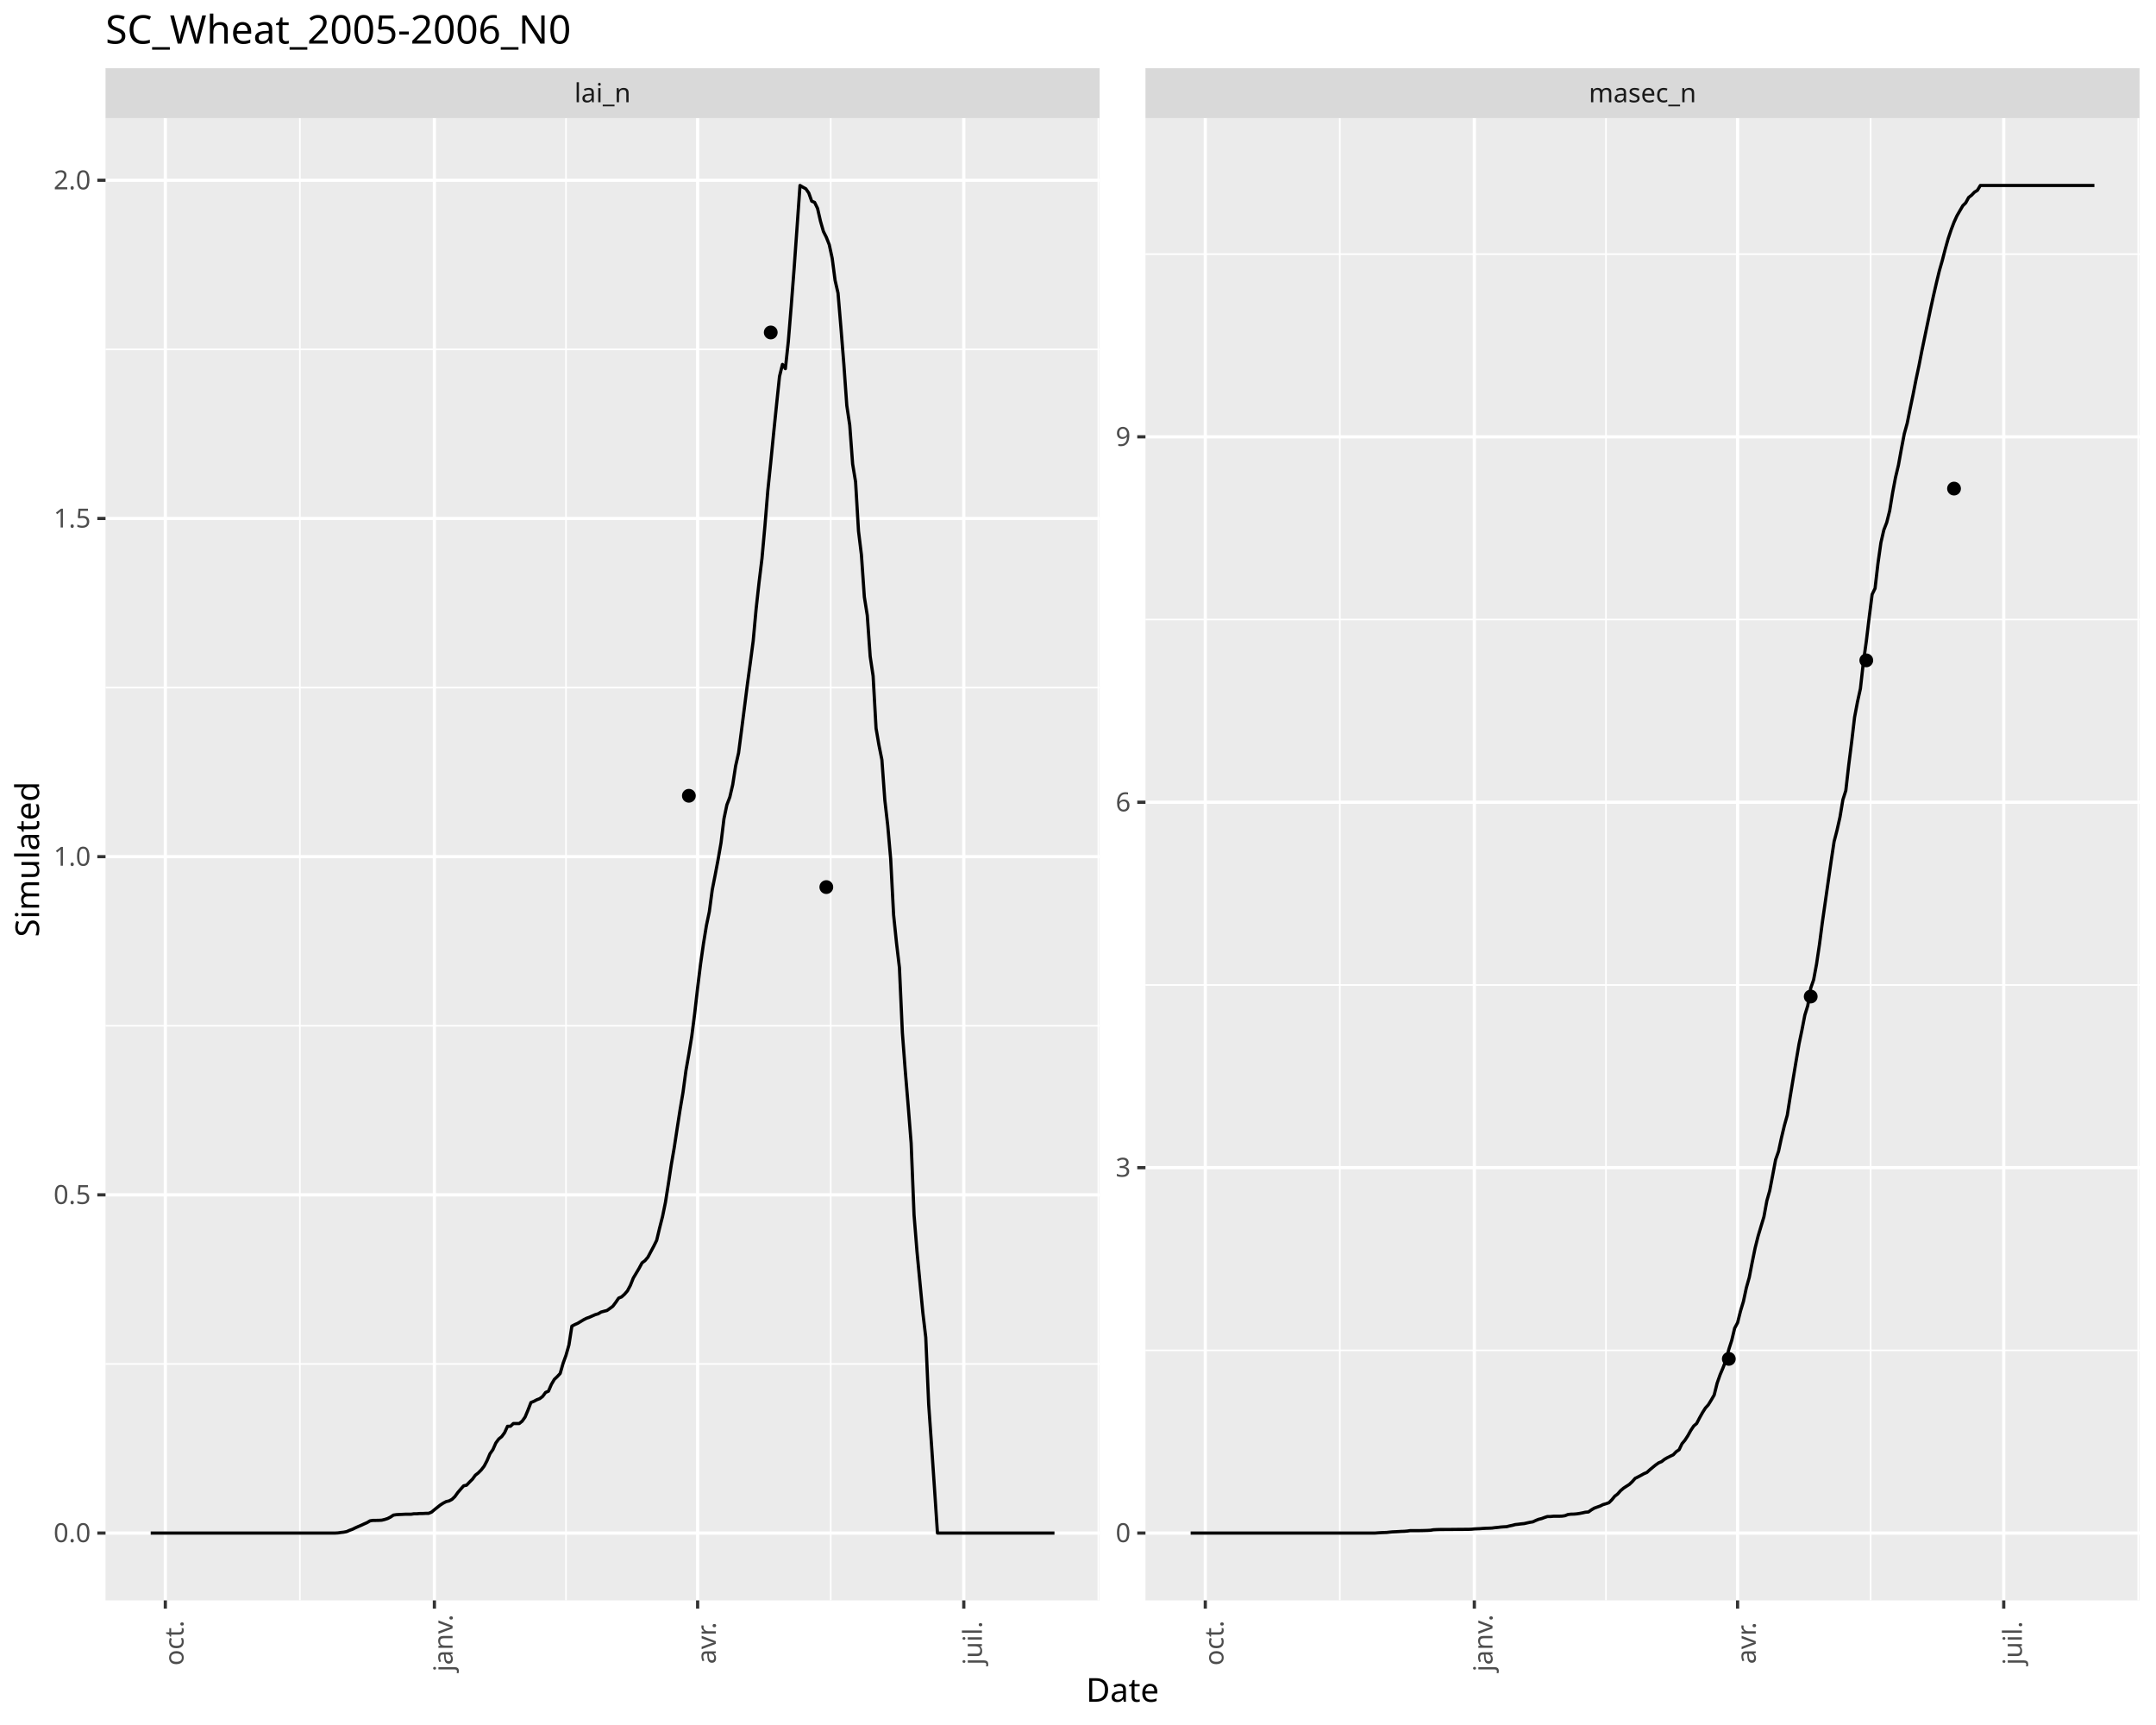
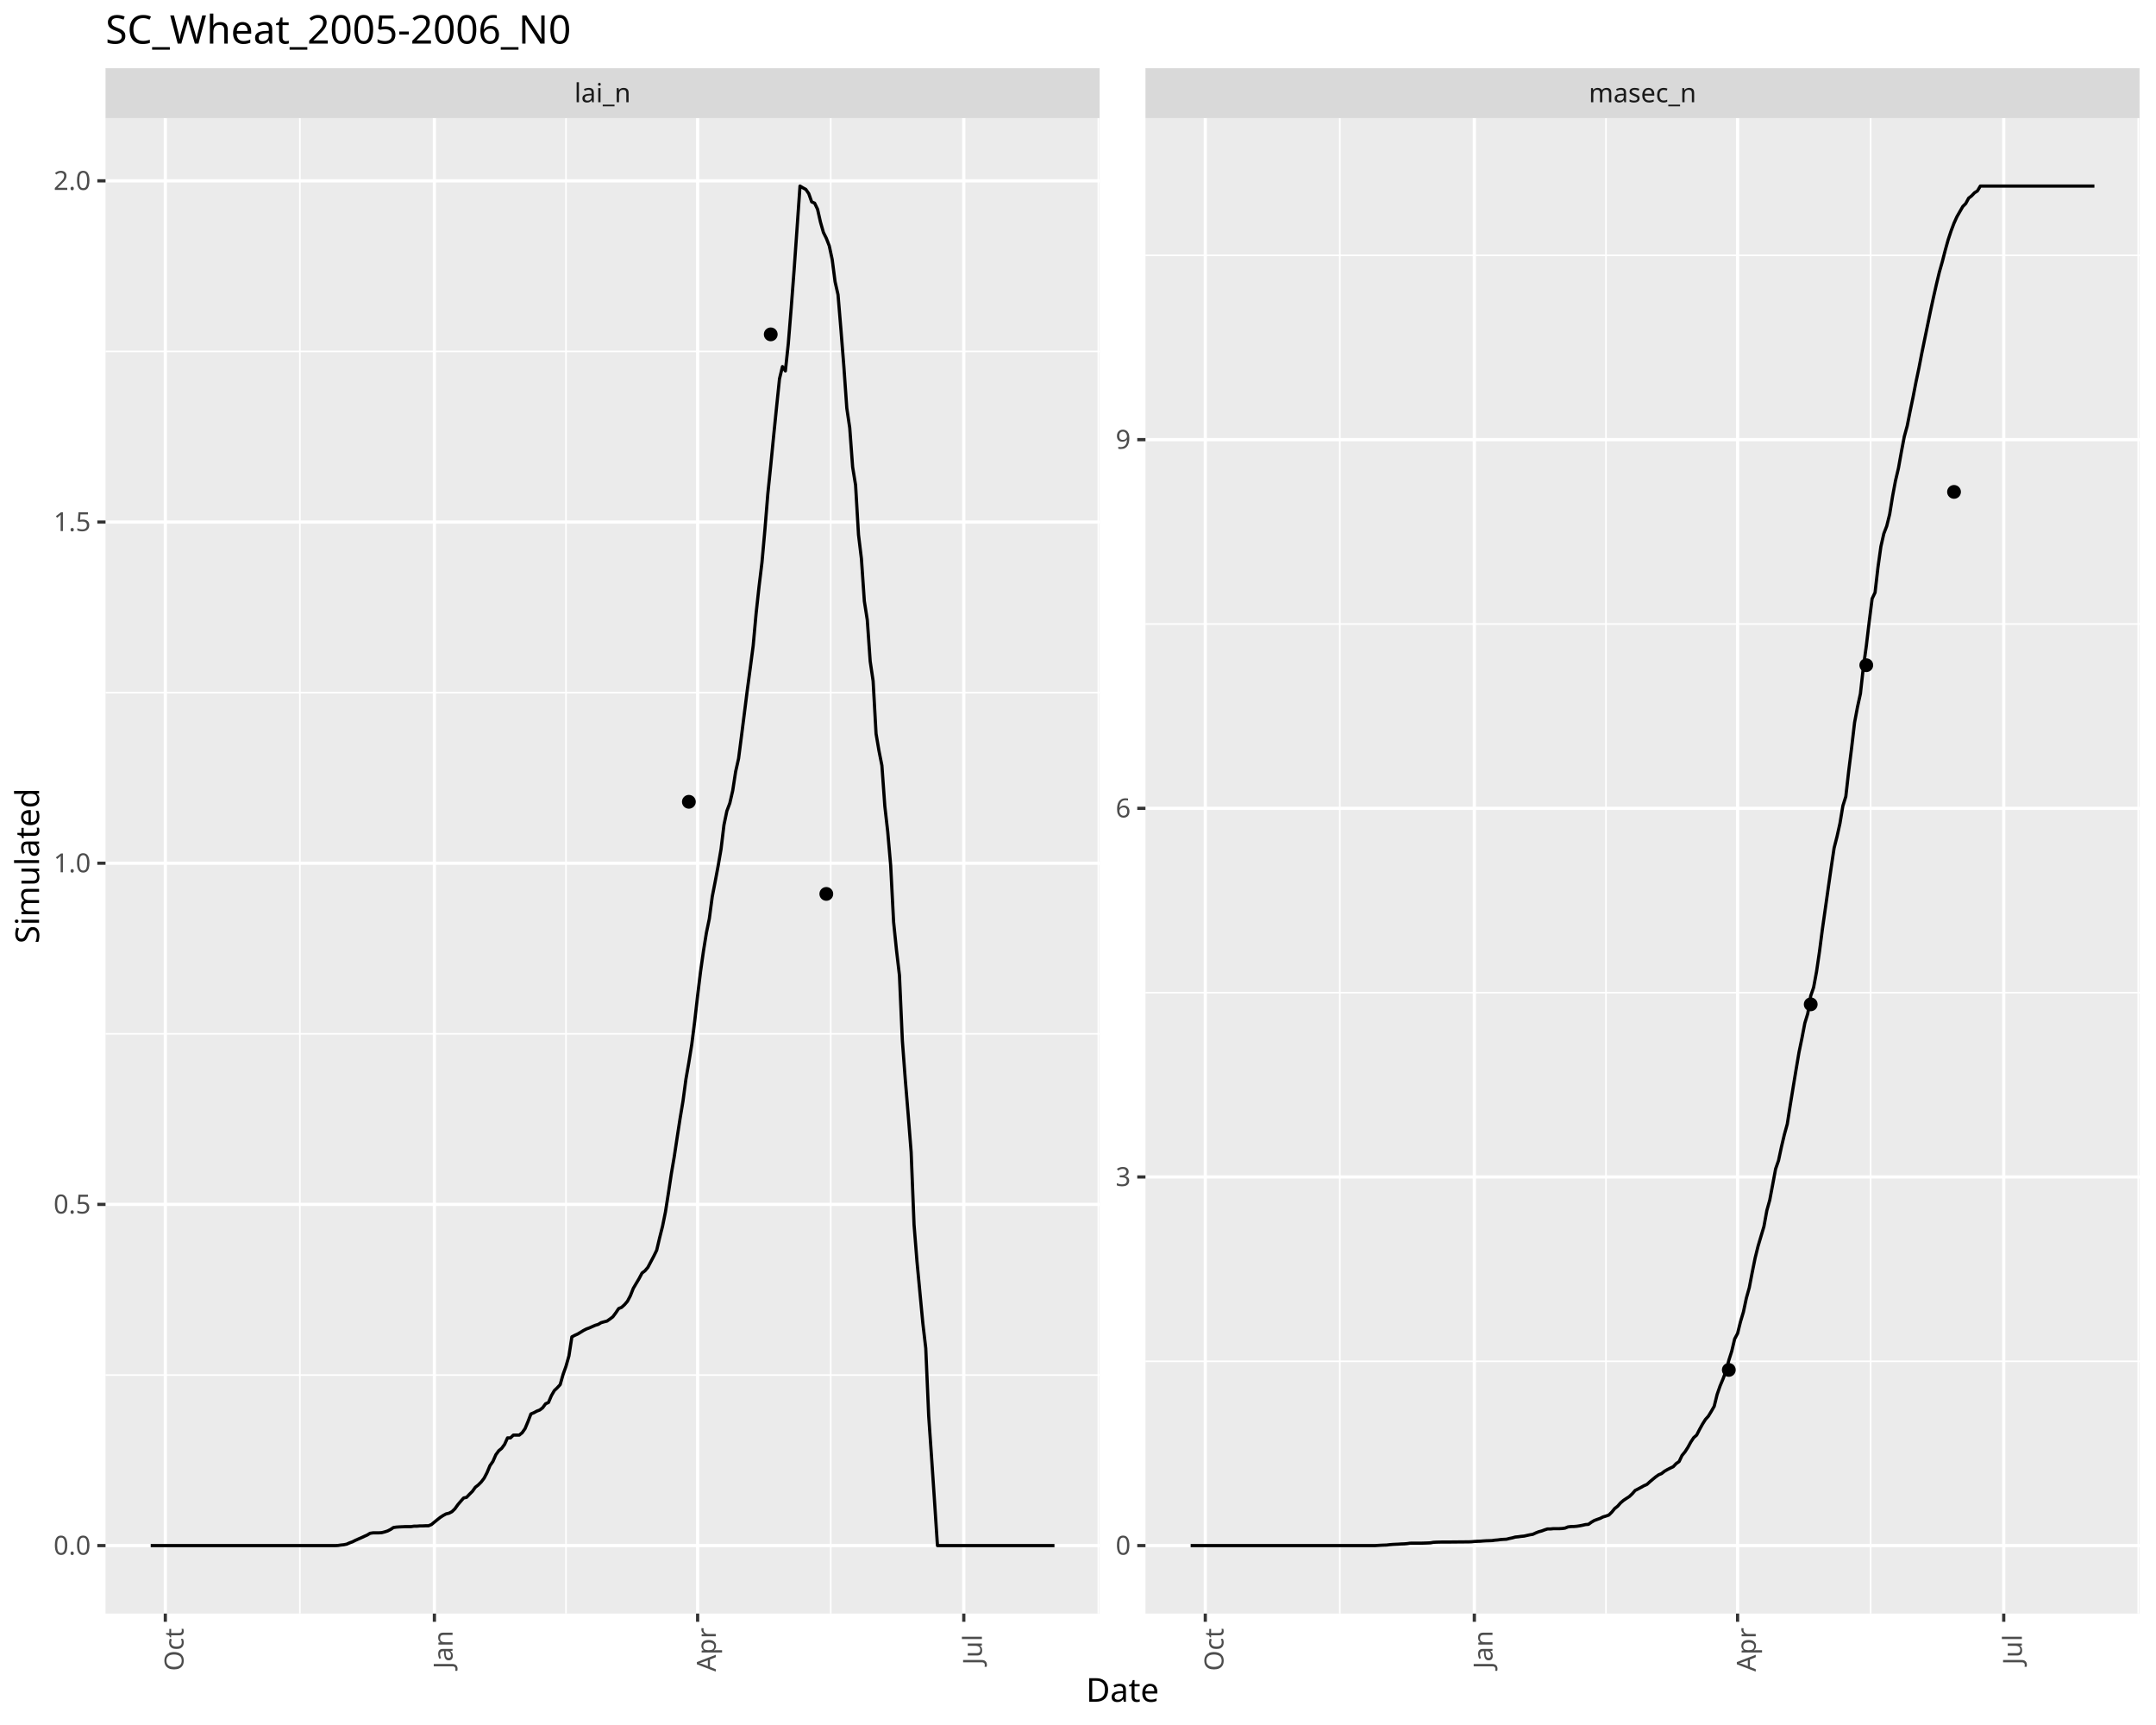
<svg xmlns="http://www.w3.org/2000/svg" class="svglite" data-engine-version="2.0" width="720.00pt" height="576.00pt" viewBox="0 0 720.00 576.00">
  <defs>
    <style type="text/css">
    .svglite line, .svglite polyline, .svglite polygon, .svglite path, .svglite rect, .svglite circle {
      fill: none;
      stroke: #000000;
      stroke-linecap: round;
      stroke-linejoin: round;
      stroke-miterlimit: 10.00;
    }
  </style>
  </defs>
  <rect width="100%" height="100%" style="stroke: none; fill: #FFFFFF;" />
  <defs>
    <clipPath id="cpMC4wMHw3MjAuMDB8MC4wMHw1NzYuMDA=">
      <rect x="0.00" y="0.00" width="720.00" height="576.00" />
    </clipPath>
  </defs>
  <g clip-path="url(#cpMC4wMHw3MjAuMDB8MC4wMHw1NzYuMDA=)">
    <rect x="0.00" y="0.00" width="720.00" height="576.00" style="stroke-width: 1.07; stroke: #FFFFFF; fill: #FFFFFF;" />
  </g>
  <defs>
-     <clipPath id="cpMzUuMjR8MzY3LjIzfDM5LjQzfDUzNC40MA==">
-       <rect x="35.24" y="39.43" width="331.99" height="494.97" />
+     <clipPath id="cpMzUuMjR8MzY3LjIzfDM5LjQzfDUzOC44MA==">
+       <rect x="35.24" y="39.43" width="331.99" height="499.37" />
    </clipPath>
  </defs>
-   <g clip-path="url(#cpMzUuMjR8MzY3LjIzfDM5LjQzfDUzNC40MA==)">
-     <rect x="35.24" y="39.43" width="331.99" height="494.97" style="stroke-width: 1.07; stroke: none; fill: #EBEBEB;" />
-     <polyline points="35.24,455.44 367.23,455.44 " style="stroke-width: 0.53; stroke: #FFFFFF; stroke-linecap: butt;" />
-     <polyline points="35.24,342.51 367.23,342.51 " style="stroke-width: 0.53; stroke: #FFFFFF; stroke-linecap: butt;" />
-     <polyline points="35.24,229.59 367.23,229.59 " style="stroke-width: 0.53; stroke: #FFFFFF; stroke-linecap: butt;" />
-     <polyline points="35.24,116.66 367.23,116.66 " style="stroke-width: 0.53; stroke: #FFFFFF; stroke-linecap: butt;" />
-     <polyline points="100.14,534.40 100.14,39.43 " style="stroke-width: 0.53; stroke: #FFFFFF; stroke-linecap: butt;" />
-     <polyline points="189.02,534.40 189.02,39.43 " style="stroke-width: 0.53; stroke: #FFFFFF; stroke-linecap: butt;" />
-     <polyline points="277.42,534.40 277.42,39.43 " style="stroke-width: 0.53; stroke: #FFFFFF; stroke-linecap: butt;" />
-     <polyline points="366.79,534.40 366.79,39.43 " style="stroke-width: 0.53; stroke: #FFFFFF; stroke-linecap: butt;" />
-     <polyline points="35.24,511.91 367.23,511.91 " style="stroke-width: 1.07; stroke: #FFFFFF; stroke-linecap: butt;" />
-     <polyline points="35.24,398.98 367.23,398.98 " style="stroke-width: 1.07; stroke: #FFFFFF; stroke-linecap: butt;" />
-     <polyline points="35.24,286.05 367.23,286.05 " style="stroke-width: 1.07; stroke: #FFFFFF; stroke-linecap: butt;" />
-     <polyline points="35.24,173.12 367.23,173.12 " style="stroke-width: 1.07; stroke: #FFFFFF; stroke-linecap: butt;" />
-     <polyline points="35.24,60.19 367.23,60.19 " style="stroke-width: 1.07; stroke: #FFFFFF; stroke-linecap: butt;" />
-     <polyline points="55.21,534.40 55.21,39.43 " style="stroke-width: 1.07; stroke: #FFFFFF; stroke-linecap: butt;" />
-     <polyline points="145.07,534.40 145.07,39.43 " style="stroke-width: 1.07; stroke: #FFFFFF; stroke-linecap: butt;" />
-     <polyline points="232.98,534.40 232.98,39.43 " style="stroke-width: 1.07; stroke: #FFFFFF; stroke-linecap: butt;" />
-     <polyline points="321.86,534.40 321.86,39.43 " style="stroke-width: 1.07; stroke: #FFFFFF; stroke-linecap: butt;" />
-     <polyline points="50.33,511.91 51.31,511.91 52.28,511.91 53.26,511.91 54.24,511.91 55.21,511.91 56.19,511.91 57.17,511.91 58.14,511.91 59.12,511.91 60.10,511.91 61.07,511.91 62.05,511.91 63.03,511.91 64.00,511.91 64.98,511.91 65.96,511.91 66.93,511.91 67.91,511.91 68.89,511.91 69.86,511.91 70.84,511.91 71.82,511.91 72.79,511.91 73.77,511.91 74.75,511.91 75.72,511.91 76.70,511.91 77.68,511.91 78.65,511.91 79.63,511.91 80.61,511.91 81.58,511.91 82.56,511.91 83.54,511.91 84.51,511.91 85.49,511.91 86.47,511.91 87.44,511.91 88.42,511.91 89.40,511.91 90.37,511.91 91.35,511.91 92.33,511.91 93.30,511.91 94.28,511.91 95.26,511.91 96.23,511.91 97.21,511.91 98.19,511.91 99.16,511.91 100.14,511.91 101.12,511.91 102.09,511.91 103.07,511.91 104.05,511.91 105.03,511.91 106.00,511.91 106.98,511.91 107.96,511.91 108.93,511.91 109.91,511.91 110.89,511.91 111.86,511.91 112.84,511.86 113.82,511.72 114.79,511.61 115.77,511.42 116.75,510.99 117.72,510.64 118.70,510.15 119.68,509.71 120.65,509.30 121.63,508.84 122.61,508.41 123.58,507.83 124.56,507.68 125.54,507.68 126.51,507.66 127.49,507.61 128.47,507.37 129.44,507.06 130.42,506.56 131.40,505.91 132.37,505.77 133.35,505.71 134.33,505.67 135.30,505.62 136.28,505.62 137.26,505.62 138.23,505.47 139.21,505.47 140.19,505.38 141.16,505.38 142.14,505.33 143.12,505.33 144.09,504.93 145.07,504.12 146.05,503.33 147.02,502.56 148.00,501.93 148.98,501.41 149.95,501.18 150.93,500.67 151.91,499.73 152.88,498.38 153.86,497.23 154.84,496.13 155.81,495.93 156.79,494.89 157.77,493.92 158.74,492.59 159.72,491.83 160.70,490.84 161.68,489.58 162.65,487.74 163.63,485.43 164.61,484.04 165.58,481.84 166.56,480.50 167.54,479.71 168.51,478.39 169.49,476.25 170.47,476.25 171.44,475.33 172.42,475.33 173.40,475.33 174.37,474.56 175.35,473.18 176.33,470.84 177.30,468.33 178.28,467.92 179.26,467.40 180.23,467.03 181.21,466.30 182.19,464.96 183.16,464.53 184.14,462.26 185.12,460.60 186.09,459.68 187.07,458.62 188.05,455.22 189.02,452.53 190.00,449.09 190.98,442.81 191.95,442.30 192.93,441.87 193.91,441.28 194.88,440.69 195.86,440.19 196.84,439.84 197.81,439.41 198.79,438.98 199.77,438.69 200.74,438.11 201.72,437.84 202.70,437.59 203.67,436.91 204.65,436.18 205.63,434.88 206.60,433.45 207.58,433.05 208.56,432.16 209.53,431.05 210.51,429.21 211.49,426.76 212.46,425.14 213.44,423.49 214.42,421.67 215.39,420.95 216.37,419.79 217.35,417.94 218.33,416.11 219.30,414.15 220.28,410.04 221.26,406.19 222.23,401.46 223.21,395.28 224.19,388.84 225.16,383.22 226.14,376.80 227.12,370.51 228.09,364.76 229.07,357.49 230.05,351.93 231.02,346.00 232.00,338.33 232.98,329.78 233.95,321.91 234.93,315.07 235.91,309.04 236.88,304.42 237.86,297.09 238.84,292.12 239.81,287.01 240.79,281.41 241.77,273.37 242.74,268.76 243.72,266.19 244.70,261.98 245.67,255.73 246.65,251.41 247.63,243.88 248.60,236.30 249.58,228.60 250.56,221.38 251.53,214.02 252.51,203.33 253.49,194.46 254.46,186.52 255.44,175.71 256.42,163.76 257.39,154.43 258.37,144.54 259.35,134.95 260.32,125.69 261.30,121.68 262.28,123.10 263.25,114.14 264.23,102.23 265.21,89.50 266.18,75.89 267.16,61.93 268.14,62.51 269.11,63.03 270.09,64.44 271.07,67.17 272.04,67.58 273.02,69.58 274.00,73.86 274.98,77.28 275.95,79.21 276.93,81.70 277.91,86.23 278.88,93.61 279.86,97.88 280.84,109.53 281.81,121.67 282.79,135.42 283.77,141.96 284.74,154.94 285.72,160.86 286.70,177.32 287.67,185.25 288.65,199.33 289.63,205.50 290.60,219.19 291.58,225.75 292.56,243.18 293.53,248.83 294.51,253.71 295.49,267.18 296.46,275.65 297.44,286.77 298.42,305.50 299.39,314.86 300.37,323.14 301.35,344.86 302.32,357.64 303.30,369.37 304.28,381.70 305.25,405.69 306.23,417.86 307.21,428.17 308.18,438.28 309.16,446.58 310.14,469.03 311.11,482.84 312.09,497.23 313.07,511.91 314.04,511.91 315.02,511.91 316.00,511.91 316.97,511.91 317.95,511.91 318.93,511.91 319.90,511.91 320.88,511.91 321.86,511.91 322.83,511.91 323.81,511.91 324.79,511.91 325.76,511.91 326.74,511.91 327.72,511.91 328.69,511.91 329.67,511.91 330.65,511.91 331.63,511.91 332.60,511.91 333.58,511.91 334.56,511.91 335.53,511.91 336.51,511.91 337.49,511.91 338.46,511.91 339.44,511.91 340.42,511.91 341.39,511.91 342.37,511.91 343.35,511.91 344.32,511.91 345.30,511.91 346.28,511.91 347.25,511.91 348.23,511.91 349.21,511.91 350.18,511.91 351.16,511.91 352.14,511.91 " style="stroke-width: 1.07; stroke-linecap: butt;" />
-     <circle cx="230.05" cy="265.72" r="1.95" style="stroke-width: 0.71; fill: #000000;" />
-     <circle cx="257.39" cy="111.01" r="1.95" style="stroke-width: 0.71; fill: #000000;" />
-     <circle cx="275.95" cy="296.21" r="1.95" style="stroke-width: 0.71; fill: #000000;" />
+   <g clip-path="url(#cpMzUuMjR8MzY3LjIzfDM5LjQzfDUzOC44MA==)">
+     <rect x="35.24" y="39.43" width="331.99" height="499.37" style="stroke-width: 1.07; stroke: none; fill: #EBEBEB;" />
+     <polyline points="35.24,459.14 367.23,459.14 " style="stroke-width: 0.53; stroke: #FFFFFF; stroke-linecap: butt;" />
+     <polyline points="35.24,345.21 367.23,345.21 " style="stroke-width: 0.53; stroke: #FFFFFF; stroke-linecap: butt;" />
+     <polyline points="35.24,231.28 367.23,231.28 " style="stroke-width: 0.53; stroke: #FFFFFF; stroke-linecap: butt;" />
+     <polyline points="35.24,117.34 367.23,117.34 " style="stroke-width: 0.53; stroke: #FFFFFF; stroke-linecap: butt;" />
+     <polyline points="100.14,538.80 100.14,39.43 " style="stroke-width: 0.53; stroke: #FFFFFF; stroke-linecap: butt;" />
+     <polyline points="189.02,538.80 189.02,39.43 " style="stroke-width: 0.53; stroke: #FFFFFF; stroke-linecap: butt;" />
+     <polyline points="277.42,538.80 277.42,39.43 " style="stroke-width: 0.53; stroke: #FFFFFF; stroke-linecap: butt;" />
+     <polyline points="366.79,538.80 366.79,39.43 " style="stroke-width: 0.53; stroke: #FFFFFF; stroke-linecap: butt;" />
+     <polyline points="35.24,516.10 367.23,516.10 " style="stroke-width: 1.07; stroke: #FFFFFF; stroke-linecap: butt;" />
+     <polyline points="35.24,402.17 367.23,402.17 " style="stroke-width: 1.07; stroke: #FFFFFF; stroke-linecap: butt;" />
+     <polyline points="35.24,288.24 367.23,288.24 " style="stroke-width: 1.07; stroke: #FFFFFF; stroke-linecap: butt;" />
+     <polyline points="35.24,174.31 367.23,174.31 " style="stroke-width: 1.07; stroke: #FFFFFF; stroke-linecap: butt;" />
+     <polyline points="35.24,60.38 367.23,60.38 " style="stroke-width: 1.07; stroke: #FFFFFF; stroke-linecap: butt;" />
+     <polyline points="55.21,538.80 55.21,39.43 " style="stroke-width: 1.07; stroke: #FFFFFF; stroke-linecap: butt;" />
+     <polyline points="145.07,538.80 145.07,39.43 " style="stroke-width: 1.07; stroke: #FFFFFF; stroke-linecap: butt;" />
+     <polyline points="232.98,538.80 232.98,39.43 " style="stroke-width: 1.07; stroke: #FFFFFF; stroke-linecap: butt;" />
+     <polyline points="321.86,538.80 321.86,39.43 " style="stroke-width: 1.07; stroke: #FFFFFF; stroke-linecap: butt;" />
+     <polyline points="50.33,516.10 51.31,516.10 52.28,516.10 53.26,516.10 54.24,516.10 55.21,516.10 56.19,516.10 57.17,516.10 58.14,516.10 59.12,516.10 60.10,516.10 61.07,516.10 62.05,516.10 63.03,516.10 64.00,516.10 64.98,516.10 65.96,516.10 66.93,516.10 67.91,516.10 68.89,516.10 69.86,516.10 70.84,516.10 71.82,516.10 72.79,516.10 73.77,516.10 74.75,516.10 75.72,516.10 76.70,516.10 77.68,516.10 78.65,516.10 79.63,516.10 80.61,516.10 81.58,516.10 82.56,516.10 83.54,516.10 84.51,516.10 85.49,516.10 86.47,516.10 87.44,516.10 88.42,516.10 89.40,516.10 90.37,516.10 91.35,516.10 92.33,516.10 93.30,516.10 94.28,516.10 95.26,516.10 96.23,516.10 97.21,516.10 98.19,516.10 99.16,516.10 100.14,516.10 101.12,516.10 102.09,516.10 103.07,516.10 104.05,516.10 105.03,516.10 106.00,516.10 106.98,516.10 107.96,516.10 108.93,516.10 109.91,516.10 110.89,516.10 111.86,516.10 112.84,516.06 113.82,515.91 114.79,515.81 115.77,515.62 116.75,515.18 117.72,514.83 118.70,514.33 119.68,513.89 120.65,513.47 121.63,513.01 122.61,512.58 123.58,511.99 124.56,511.84 125.54,511.84 126.51,511.83 127.49,511.77 128.47,511.52 129.44,511.21 130.42,510.71 131.40,510.06 132.37,509.92 133.35,509.85 134.33,509.81 135.30,509.76 136.28,509.76 137.26,509.76 138.23,509.61 139.21,509.61 140.19,509.52 141.16,509.52 142.14,509.47 143.12,509.47 144.09,509.06 145.07,508.25 146.05,507.45 147.02,506.68 148.00,506.04 148.98,505.51 149.95,505.28 150.93,504.77 151.91,503.82 152.88,502.46 153.86,501.30 154.84,500.19 155.81,499.99 156.79,498.94 157.77,497.96 158.74,496.61 159.72,495.85 160.70,494.86 161.68,493.58 162.65,491.73 163.63,489.39 164.61,487.99 165.58,485.77 166.56,484.42 167.54,483.62 168.51,482.29 169.49,480.13 170.47,480.13 171.44,479.20 172.42,479.20 173.40,479.20 174.37,478.42 175.35,477.03 176.33,474.67 177.30,472.14 178.28,471.73 179.26,471.20 180.23,470.83 181.21,470.09 182.19,468.75 183.16,468.31 184.14,466.02 185.12,464.34 186.09,463.41 187.07,462.35 188.05,458.92 189.02,456.20 190.00,452.73 190.98,446.39 191.95,445.88 192.93,445.44 193.91,444.85 194.88,444.25 195.86,443.75 196.84,443.40 197.81,442.96 198.79,442.53 199.77,442.24 200.74,441.66 201.72,441.38 202.70,441.13 203.67,440.45 204.65,439.71 205.63,438.40 206.60,436.95 207.58,436.54 208.56,435.65 209.53,434.53 210.51,432.67 211.49,430.20 212.46,428.56 213.44,426.91 214.42,425.07 215.39,424.34 216.37,423.17 217.35,421.30 218.33,419.46 219.30,417.48 220.28,413.33 221.26,409.45 222.23,404.67 223.21,398.44 224.19,391.95 225.16,386.27 226.14,379.79 227.12,373.45 228.09,367.65 229.07,360.32 230.05,354.71 231.02,348.73 232.00,340.98 232.98,332.36 233.95,324.42 234.93,317.52 235.91,311.44 236.88,306.77 237.86,299.38 238.84,294.37 239.81,289.21 240.79,283.56 241.77,275.45 242.74,270.80 243.72,268.21 244.70,263.96 245.67,257.65 246.65,253.29 247.63,245.70 248.60,238.05 249.58,230.28 250.56,223.00 251.53,215.58 252.51,204.79 253.49,195.83 254.46,187.82 255.44,176.93 256.42,164.87 257.39,155.45 258.37,145.47 259.35,135.80 260.32,126.46 261.30,122.41 262.28,123.85 263.25,114.81 264.23,102.78 265.21,89.94 266.18,76.21 267.16,62.13 268.14,62.72 269.11,63.24 270.09,64.66 271.07,67.42 272.04,67.83 273.02,69.85 274.00,74.17 274.98,77.61 275.95,79.56 276.93,82.08 277.91,86.64 278.88,94.09 279.86,98.40 280.84,110.15 281.81,122.40 282.79,136.28 283.77,142.87 284.74,155.96 285.72,161.94 286.70,178.55 287.67,186.54 288.65,200.75 289.63,206.98 290.60,220.79 291.58,227.40 292.56,244.99 293.53,250.69 294.51,255.61 295.49,269.21 296.46,277.75 297.44,288.96 298.42,307.86 299.39,317.31 300.37,325.66 301.35,347.57 302.32,360.47 303.30,372.30 304.28,384.74 305.25,408.95 306.23,421.23 307.21,431.63 308.18,441.82 309.16,450.20 310.14,472.84 311.11,486.78 312.09,501.30 313.07,516.10 314.04,516.10 315.02,516.10 316.00,516.10 316.97,516.10 317.95,516.10 318.93,516.10 319.90,516.10 320.88,516.10 321.86,516.10 322.83,516.10 323.81,516.10 324.79,516.10 325.76,516.10 326.74,516.10 327.72,516.10 328.69,516.10 329.67,516.10 330.65,516.10 331.63,516.10 332.60,516.10 333.58,516.10 334.56,516.10 335.53,516.10 336.51,516.10 337.49,516.10 338.46,516.10 339.44,516.10 340.42,516.10 341.39,516.10 342.37,516.10 343.35,516.10 344.32,516.10 345.30,516.10 346.28,516.10 347.25,516.10 348.23,516.10 349.21,516.10 350.18,516.10 351.16,516.10 352.14,516.10 " style="stroke-width: 1.07; stroke-linecap: butt;" />
+     <circle cx="230.05" cy="267.73" r="1.95" style="stroke-width: 0.71; fill: #000000;" />
+     <circle cx="257.39" cy="111.65" r="1.95" style="stroke-width: 0.71; fill: #000000;" />
+     <circle cx="275.95" cy="298.49" r="1.95" style="stroke-width: 0.71; fill: #000000;" />
  </g>
  <g clip-path="url(#cpMC4wMHw3MjAuMDB8MC4wMHw1NzYuMDA=)">
</g>
  <defs>
-     <clipPath id="cpMzgyLjUzfDcxNC41MnwzOS40M3w1MzQuNDA=">
-       <rect x="382.53" y="39.43" width="331.99" height="494.97" />
+     <clipPath id="cpMzgyLjUzfDcxNC41MnwzOS40M3w1MzguODA=">
+       <rect x="382.53" y="39.43" width="331.99" height="499.37" />
    </clipPath>
  </defs>
-   <g clip-path="url(#cpMzgyLjUzfDcxNC41MnwzOS40M3w1MzQuNDA=)">
-     <rect x="382.53" y="39.43" width="331.99" height="494.97" style="stroke-width: 1.07; stroke: none; fill: #EBEBEB;" />
-     <polyline points="382.53,450.90 714.52,450.90 " style="stroke-width: 0.53; stroke: #FFFFFF; stroke-linecap: butt;" />
-     <polyline points="382.53,328.89 714.52,328.89 " style="stroke-width: 0.53; stroke: #FFFFFF; stroke-linecap: butt;" />
-     <polyline points="382.53,206.87 714.52,206.87 " style="stroke-width: 0.53; stroke: #FFFFFF; stroke-linecap: butt;" />
-     <polyline points="382.53,84.86 714.52,84.86 " style="stroke-width: 0.53; stroke: #FFFFFF; stroke-linecap: butt;" />
-     <polyline points="447.44,534.40 447.44,39.43 " style="stroke-width: 0.53; stroke: #FFFFFF; stroke-linecap: butt;" />
-     <polyline points="536.32,534.40 536.32,39.43 " style="stroke-width: 0.53; stroke: #FFFFFF; stroke-linecap: butt;" />
-     <polyline points="624.71,534.40 624.71,39.43 " style="stroke-width: 0.53; stroke: #FFFFFF; stroke-linecap: butt;" />
-     <polyline points="714.08,534.40 714.08,39.43 " style="stroke-width: 0.53; stroke: #FFFFFF; stroke-linecap: butt;" />
-     <polyline points="382.53,511.91 714.52,511.91 " style="stroke-width: 1.07; stroke: #FFFFFF; stroke-linecap: butt;" />
-     <polyline points="382.53,389.89 714.52,389.89 " style="stroke-width: 1.07; stroke: #FFFFFF; stroke-linecap: butt;" />
-     <polyline points="382.53,267.88 714.52,267.88 " style="stroke-width: 1.07; stroke: #FFFFFF; stroke-linecap: butt;" />
-     <polyline points="382.53,145.87 714.52,145.87 " style="stroke-width: 1.07; stroke: #FFFFFF; stroke-linecap: butt;" />
-     <polyline points="402.51,534.40 402.51,39.43 " style="stroke-width: 1.07; stroke: #FFFFFF; stroke-linecap: butt;" />
-     <polyline points="492.36,534.40 492.36,39.43 " style="stroke-width: 1.07; stroke: #FFFFFF; stroke-linecap: butt;" />
-     <polyline points="580.27,534.40 580.27,39.43 " style="stroke-width: 1.07; stroke: #FFFFFF; stroke-linecap: butt;" />
-     <polyline points="669.15,534.40 669.15,39.43 " style="stroke-width: 1.07; stroke: #FFFFFF; stroke-linecap: butt;" />
-     <polyline points="397.62,511.91 398.60,511.91 399.58,511.91 400.55,511.91 401.53,511.91 402.51,511.91 403.48,511.91 404.46,511.91 405.44,511.91 406.41,511.91 407.39,511.91 408.37,511.91 409.34,511.91 410.32,511.91 411.30,511.91 412.27,511.91 413.25,511.91 414.23,511.91 415.20,511.91 416.18,511.91 417.16,511.91 418.13,511.91 419.11,511.91 420.09,511.91 421.06,511.91 422.04,511.91 423.02,511.91 423.99,511.91 424.97,511.91 425.95,511.91 426.92,511.91 427.90,511.91 428.88,511.91 429.85,511.91 430.83,511.91 431.81,511.91 432.78,511.91 433.76,511.91 434.74,511.91 435.71,511.91 436.69,511.91 437.67,511.91 438.64,511.91 439.62,511.91 440.60,511.91 441.58,511.91 442.55,511.91 443.53,511.91 444.51,511.91 445.48,511.91 446.46,511.91 447.44,511.91 448.41,511.91 449.39,511.91 450.37,511.91 451.34,511.91 452.32,511.91 453.30,511.91 454.27,511.91 455.25,511.91 456.23,511.91 457.20,511.91 458.18,511.91 459.16,511.91 460.13,511.84 461.11,511.78 462.09,511.74 463.06,511.71 464.04,511.60 465.02,511.51 465.99,511.47 466.97,511.42 467.95,511.36 468.92,511.33 469.90,511.25 470.88,511.11 471.85,511.10 472.83,511.10 473.81,511.10 474.78,511.09 475.76,511.06 476.74,511.03 477.71,510.98 478.69,510.81 479.67,510.76 480.64,510.73 481.62,510.72 482.60,510.71 483.57,510.71 484.55,510.71 485.53,510.69 486.50,510.69 487.48,510.68 488.46,510.68 489.43,510.66 490.41,510.66 491.39,510.63 492.36,510.53 493.34,510.48 494.32,510.44 495.29,510.36 496.27,510.31 497.25,510.28 498.23,510.24 499.20,510.11 500.18,510.02 501.16,509.90 502.13,509.83 503.11,509.78 504.09,509.53 505.06,509.33 506.04,509.07 507.02,508.97 507.99,508.84 508.97,508.75 509.95,508.53 510.92,508.32 511.90,508.16 512.88,507.70 513.85,507.31 514.83,507.07 515.81,506.70 516.78,506.39 517.76,506.39 518.74,506.29 519.71,506.29 520.69,506.29 521.67,506.25 522.64,506.11 523.62,505.72 524.60,505.60 525.57,505.58 526.55,505.50 527.53,505.35 528.50,505.16 529.48,504.94 530.46,504.87 531.43,504.17 532.41,503.59 533.39,503.23 534.36,502.89 535.34,502.40 536.32,502.12 537.29,501.78 538.27,500.81 539.25,499.61 540.22,498.86 541.20,497.75 542.18,496.92 543.15,496.28 544.13,495.66 545.11,494.72 546.08,493.63 547.06,493.14 548.04,492.62 549.01,492.08 549.99,491.66 550.97,490.77 551.94,489.96 552.92,489.17 553.90,488.47 554.88,488.06 555.85,487.30 556.83,486.73 557.81,486.24 558.78,485.78 559.76,484.75 560.74,484.08 561.71,482.07 562.69,480.90 563.67,479.39 564.64,477.64 565.62,476.17 566.60,475.32 567.57,473.45 568.55,471.70 569.53,470.15 570.50,469.08 571.48,467.48 572.46,465.80 573.43,461.89 574.41,459.09 575.39,456.78 576.36,454.25 577.34,450.59 578.32,447.56 579.29,443.50 580.27,441.67 581.25,437.77 582.22,434.57 583.20,429.99 584.18,426.51 585.15,421.51 586.13,416.71 587.11,412.80 588.08,409.55 589.06,406.32 590.04,400.98 591.01,397.54 591.99,392.42 592.97,387.22 593.94,384.47 594.92,379.92 595.90,375.82 596.87,372.35 597.85,366.14 598.83,360.20 599.80,354.37 600.78,348.63 601.76,343.96 602.73,338.96 603.71,335.80 604.69,329.96 605.66,327.18 606.64,321.90 607.62,315.31 608.59,307.88 609.57,301.08 610.55,294.22 611.53,287.45 612.50,281.01 613.48,277.21 614.46,272.86 615.43,267.07 616.41,263.99 617.39,255.44 618.36,247.78 619.34,239.49 620.32,234.32 621.29,229.94 622.27,221.20 623.25,214.19 624.22,206.17 625.20,198.48 626.18,196.47 627.15,188.11 628.13,181.22 629.11,176.96 630.08,174.45 631.06,170.54 632.04,164.55 633.01,159.42 633.99,155.31 634.97,149.91 635.94,144.84 636.92,141.30 637.90,136.41 638.87,131.78 639.85,126.76 640.83,122.16 641.80,117.19 642.78,112.47 643.76,107.76 644.73,103.12 645.71,98.65 646.69,94.36 647.66,90.37 648.64,86.95 649.62,83.16 650.59,79.72 651.57,76.78 652.55,74.20 653.52,72.07 654.50,70.38 655.48,68.69 656.45,67.74 657.43,65.94 658.41,65.18 659.38,64.17 660.36,63.55 661.34,61.93 662.31,61.93 663.29,61.93 664.27,61.93 665.24,61.93 666.22,61.93 667.20,61.93 668.18,61.93 669.15,61.93 670.13,61.93 671.11,61.93 672.08,61.93 673.06,61.93 674.04,61.93 675.01,61.93 675.99,61.93 676.97,61.93 677.94,61.93 678.92,61.93 679.90,61.93 680.87,61.93 681.85,61.93 682.83,61.93 683.80,61.93 684.78,61.93 685.76,61.93 686.73,61.93 687.71,61.93 688.69,61.93 689.66,61.93 690.64,61.93 691.62,61.93 692.59,61.93 693.57,61.93 694.55,61.93 695.52,61.93 696.50,61.93 697.48,61.93 698.45,61.93 699.43,61.93 " style="stroke-width: 1.07; stroke-linecap: butt;" />
-     <circle cx="577.34" cy="453.75" r="1.95" style="stroke-width: 0.71; fill: #000000;" />
-     <circle cx="604.69" cy="332.75" r="1.95" style="stroke-width: 0.71; fill: #000000;" />
-     <circle cx="623.25" cy="220.50" r="1.95" style="stroke-width: 0.71; fill: #000000;" />
-     <circle cx="652.55" cy="163.15" r="1.95" style="stroke-width: 0.71; fill: #000000;" />
+   <g clip-path="url(#cpMzgyLjUzfDcxNC41MnwzOS40M3w1MzguODA=)">
+     <rect x="382.53" y="39.43" width="331.99" height="499.37" style="stroke-width: 1.07; stroke: none; fill: #EBEBEB;" />
+     <polyline points="382.53,454.56 714.52,454.56 " style="stroke-width: 0.53; stroke: #FFFFFF; stroke-linecap: butt;" />
+     <polyline points="382.53,331.46 714.52,331.46 " style="stroke-width: 0.53; stroke: #FFFFFF; stroke-linecap: butt;" />
+     <polyline points="382.53,208.36 714.52,208.36 " style="stroke-width: 0.53; stroke: #FFFFFF; stroke-linecap: butt;" />
+     <polyline points="382.53,85.27 714.52,85.27 " style="stroke-width: 0.53; stroke: #FFFFFF; stroke-linecap: butt;" />
+     <polyline points="447.44,538.80 447.44,39.43 " style="stroke-width: 0.53; stroke: #FFFFFF; stroke-linecap: butt;" />
+     <polyline points="536.32,538.80 536.32,39.43 " style="stroke-width: 0.53; stroke: #FFFFFF; stroke-linecap: butt;" />
+     <polyline points="624.71,538.80 624.71,39.43 " style="stroke-width: 0.53; stroke: #FFFFFF; stroke-linecap: butt;" />
+     <polyline points="714.08,538.80 714.08,39.43 " style="stroke-width: 0.53; stroke: #FFFFFF; stroke-linecap: butt;" />
+     <polyline points="382.53,516.10 714.52,516.10 " style="stroke-width: 1.07; stroke: #FFFFFF; stroke-linecap: butt;" />
+     <polyline points="382.53,393.01 714.52,393.01 " style="stroke-width: 1.07; stroke: #FFFFFF; stroke-linecap: butt;" />
+     <polyline points="382.53,269.91 714.52,269.91 " style="stroke-width: 1.07; stroke: #FFFFFF; stroke-linecap: butt;" />
+     <polyline points="382.53,146.81 714.52,146.81 " style="stroke-width: 1.07; stroke: #FFFFFF; stroke-linecap: butt;" />
+     <polyline points="402.51,538.80 402.51,39.43 " style="stroke-width: 1.07; stroke: #FFFFFF; stroke-linecap: butt;" />
+     <polyline points="492.36,538.80 492.36,39.43 " style="stroke-width: 1.07; stroke: #FFFFFF; stroke-linecap: butt;" />
+     <polyline points="580.27,538.80 580.27,39.43 " style="stroke-width: 1.07; stroke: #FFFFFF; stroke-linecap: butt;" />
+     <polyline points="669.15,538.80 669.15,39.43 " style="stroke-width: 1.07; stroke: #FFFFFF; stroke-linecap: butt;" />
+     <polyline points="397.62,516.10 398.60,516.10 399.58,516.10 400.55,516.10 401.53,516.10 402.51,516.10 403.48,516.10 404.46,516.10 405.44,516.10 406.41,516.10 407.39,516.10 408.37,516.10 409.34,516.10 410.32,516.10 411.30,516.10 412.27,516.10 413.25,516.10 414.23,516.10 415.20,516.10 416.18,516.10 417.16,516.10 418.13,516.10 419.11,516.10 420.09,516.10 421.06,516.10 422.04,516.10 423.02,516.10 423.99,516.10 424.97,516.10 425.95,516.10 426.92,516.10 427.90,516.10 428.88,516.10 429.85,516.10 430.83,516.10 431.81,516.10 432.78,516.10 433.76,516.10 434.74,516.10 435.71,516.10 436.69,516.10 437.67,516.10 438.64,516.10 439.62,516.10 440.60,516.10 441.58,516.10 442.55,516.10 443.53,516.10 444.51,516.10 445.48,516.10 446.46,516.10 447.44,516.10 448.41,516.10 449.39,516.10 450.37,516.10 451.34,516.10 452.32,516.10 453.30,516.10 454.27,516.10 455.25,516.10 456.23,516.10 457.20,516.10 458.18,516.10 459.16,516.10 460.13,516.04 461.11,515.98 462.09,515.94 463.06,515.91 464.04,515.79 465.02,515.71 465.99,515.66 466.97,515.62 467.95,515.55 468.92,515.52 469.90,515.44 470.88,515.30 471.85,515.29 472.83,515.29 473.81,515.29 474.78,515.28 475.76,515.25 476.74,515.22 477.71,515.17 478.69,515.00 479.67,514.95 480.64,514.92 481.62,514.91 482.60,514.90 483.57,514.90 484.55,514.90 485.53,514.88 486.50,514.88 487.48,514.87 488.46,514.87 489.43,514.85 490.41,514.85 491.39,514.81 492.36,514.72 493.34,514.66 494.32,514.63 495.29,514.55 496.27,514.49 497.25,514.46 498.23,514.43 499.20,514.29 500.18,514.21 501.16,514.08 502.13,514.01 503.11,513.96 504.09,513.71 505.06,513.51 506.04,513.24 507.02,513.15 507.99,513.01 508.97,512.92 509.95,512.70 510.92,512.49 511.90,512.32 512.88,511.86 513.85,511.47 514.83,511.22 515.81,510.85 516.78,510.54 517.76,510.54 518.74,510.44 519.71,510.44 520.69,510.44 521.67,510.39 522.64,510.26 523.62,509.86 524.60,509.74 525.57,509.72 526.55,509.64 527.53,509.49 528.50,509.30 529.48,509.07 530.46,509.00 531.43,508.30 532.41,507.72 533.39,507.35 534.36,507.01 535.34,506.52 536.32,506.23 537.29,505.89 538.27,504.91 539.25,503.70 540.22,502.94 541.20,501.82 542.18,500.99 543.15,500.34 544.13,499.71 545.11,498.77 546.08,497.67 547.06,497.17 548.04,496.64 549.01,496.10 549.99,495.67 550.97,494.78 551.94,493.96 552.92,493.16 553.90,492.46 554.88,492.05 555.85,491.28 556.83,490.71 557.81,490.21 558.78,489.75 559.76,488.71 560.74,488.03 561.71,486.00 562.69,484.82 563.67,483.30 564.64,481.53 565.62,480.05 566.60,479.20 567.57,477.31 568.55,475.54 569.53,473.98 570.50,472.90 571.48,471.29 572.46,469.59 573.43,465.65 574.41,462.82 575.39,460.49 576.36,457.93 577.34,454.25 578.32,451.18 579.29,447.09 580.27,445.25 581.25,441.31 582.22,438.08 583.20,433.46 584.18,429.95 585.15,424.91 586.13,420.06 587.11,416.11 588.08,412.84 589.06,409.58 590.04,404.20 591.01,400.73 591.99,395.55 592.97,390.31 593.94,387.53 594.92,382.95 595.90,378.81 596.87,375.31 597.85,369.05 598.83,363.05 599.80,357.17 600.78,351.38 601.76,346.67 602.73,341.62 603.71,338.43 604.69,332.54 605.66,329.73 606.64,324.41 607.62,317.76 608.59,310.27 609.57,303.41 610.55,296.48 611.53,289.66 612.50,283.16 613.48,279.32 614.46,274.93 615.43,269.10 616.41,265.98 617.39,257.36 618.36,249.64 619.34,241.27 620.32,236.05 621.29,231.63 622.27,222.82 623.25,215.74 624.22,207.65 625.20,199.90 626.18,197.86 627.15,189.44 628.13,182.48 629.11,178.18 630.08,175.65 631.06,171.71 632.04,165.66 633.01,160.48 633.99,156.34 634.97,150.89 635.94,145.78 636.92,142.20 637.90,137.27 638.87,132.60 639.85,127.53 640.83,122.89 641.80,117.88 642.78,113.12 643.76,108.37 644.73,103.69 645.71,99.18 646.69,94.84 647.66,90.82 648.64,87.37 649.62,83.55 650.59,80.08 651.57,77.11 652.55,74.51 653.52,72.36 654.50,70.66 655.48,68.95 656.45,67.99 657.43,66.17 658.41,65.41 659.38,64.39 660.36,63.76 661.34,62.13 662.31,62.13 663.29,62.13 664.27,62.13 665.24,62.13 666.22,62.13 667.20,62.13 668.18,62.13 669.15,62.13 670.13,62.13 671.11,62.13 672.08,62.13 673.06,62.13 674.04,62.13 675.01,62.13 675.99,62.13 676.97,62.13 677.94,62.13 678.92,62.13 679.90,62.13 680.87,62.13 681.85,62.13 682.83,62.13 683.80,62.13 684.78,62.13 685.76,62.13 686.73,62.13 687.71,62.13 688.69,62.13 689.66,62.13 690.64,62.13 691.62,62.13 692.59,62.13 693.57,62.13 694.55,62.13 695.52,62.13 696.50,62.13 697.48,62.13 698.45,62.13 699.43,62.13 " style="stroke-width: 1.07; stroke-linecap: butt;" />
+     <circle cx="577.34" cy="457.43" r="1.95" style="stroke-width: 0.71; fill: #000000;" />
+     <circle cx="604.69" cy="335.36" r="1.95" style="stroke-width: 0.71; fill: #000000;" />
+     <circle cx="623.25" cy="222.11" r="1.95" style="stroke-width: 0.71; fill: #000000;" />
+     <circle cx="652.55" cy="164.25" r="1.95" style="stroke-width: 0.71; fill: #000000;" />
  </g>
  <g clip-path="url(#cpMC4wMHw3MjAuMDB8MC4wMHw1NzYuMDA=)">
</g>
  <defs>
    <clipPath id="cpMzUuMjR8MzY3LjIzfDIyLjc4fDM5LjQz">
      <rect x="35.24" y="22.78" width="331.99" height="16.65" />
    </clipPath>
  </defs>
  <g clip-path="url(#cpMzUuMjR8MzY3LjIzfDIyLjc4fDM5LjQz)">
    <rect x="35.24" y="22.78" width="331.99" height="16.65" style="stroke-width: 1.07; stroke: none; fill: #D9D9D9;" />
    <text x="201.23" y="34.14" text-anchor="middle" style="font-size: 8.80px; fill: #1A1A1A; font-family: sans;" textLength="18.59px" lengthAdjust="spacingAndGlyphs">lai_n</text>
  </g>
  <g clip-path="url(#cpMC4wMHw3MjAuMDB8MC4wMHw1NzYuMDA=)">
</g>
  <defs>
    <clipPath id="cpMzgyLjUzfDcxNC41MnwyMi43OHwzOS40Mw==">
      <rect x="382.53" y="22.78" width="331.99" height="16.65" />
    </clipPath>
  </defs>
  <g clip-path="url(#cpMzgyLjUzfDcxNC41MnwyMi43OHwzOS40Mw==)">
    <rect x="382.53" y="22.78" width="331.99" height="16.65" style="stroke-width: 1.07; stroke: none; fill: #D9D9D9;" />
    <text x="548.53" y="34.14" text-anchor="middle" style="font-size: 8.80px; fill: #1A1A1A; font-family: sans;" textLength="35.72px" lengthAdjust="spacingAndGlyphs">masec_n</text>
  </g>
  <g clip-path="url(#cpMC4wMHw3MjAuMDB8MC4wMHw1NzYuMDA=)">
-     <polyline points="55.21,537.14 55.21,534.40 " style="stroke-width: 1.07; stroke: #333333; stroke-linecap: butt;" />
-     <polyline points="145.07,537.14 145.07,534.40 " style="stroke-width: 1.07; stroke: #333333; stroke-linecap: butt;" />
-     <polyline points="232.98,537.14 232.98,534.40 " style="stroke-width: 1.07; stroke: #333333; stroke-linecap: butt;" />
-     <polyline points="321.86,537.14 321.86,534.40 " style="stroke-width: 1.07; stroke: #333333; stroke-linecap: butt;" />
-     <text transform="translate(61.27,548.63) rotate(-90)" text-anchor="middle" style="font-size: 8.80px; fill: #4D4D4D; font-family: sans;" textLength="14.19px" lengthAdjust="spacingAndGlyphs">oct.</text>
-     <text transform="translate(151.13,548.63) rotate(-90)" text-anchor="middle" style="font-size: 8.80px; fill: #4D4D4D; font-family: sans;" textLength="18.59px" lengthAdjust="spacingAndGlyphs">janv.</text>
-     <text transform="translate(239.03,548.63) rotate(-90)" text-anchor="middle" style="font-size: 8.80px; fill: #4D4D4D; font-family: sans;" textLength="14.67px" lengthAdjust="spacingAndGlyphs">avr.</text>
-     <text transform="translate(327.91,548.63) rotate(-90)" text-anchor="middle" style="font-size: 8.80px; fill: #4D4D4D; font-family: sans;" textLength="13.20px" lengthAdjust="spacingAndGlyphs">juil.</text>
-     <polyline points="402.51,537.14 402.51,534.40 " style="stroke-width: 1.07; stroke: #333333; stroke-linecap: butt;" />
-     <polyline points="492.36,537.14 492.36,534.40 " style="stroke-width: 1.07; stroke: #333333; stroke-linecap: butt;" />
-     <polyline points="580.27,537.14 580.27,534.40 " style="stroke-width: 1.07; stroke: #333333; stroke-linecap: butt;" />
-     <polyline points="669.15,537.14 669.15,534.40 " style="stroke-width: 1.07; stroke: #333333; stroke-linecap: butt;" />
-     <text transform="translate(408.56,548.63) rotate(-90)" text-anchor="middle" style="font-size: 8.80px; fill: #4D4D4D; font-family: sans;" textLength="14.19px" lengthAdjust="spacingAndGlyphs">oct.</text>
-     <text transform="translate(498.42,548.63) rotate(-90)" text-anchor="middle" style="font-size: 8.80px; fill: #4D4D4D; font-family: sans;" textLength="18.59px" lengthAdjust="spacingAndGlyphs">janv.</text>
-     <text transform="translate(586.33,548.63) rotate(-90)" text-anchor="middle" style="font-size: 8.80px; fill: #4D4D4D; font-family: sans;" textLength="14.67px" lengthAdjust="spacingAndGlyphs">avr.</text>
-     <text transform="translate(675.21,548.63) rotate(-90)" text-anchor="middle" style="font-size: 8.80px; fill: #4D4D4D; font-family: sans;" textLength="13.20px" lengthAdjust="spacingAndGlyphs">juil.</text>
-     <text x="377.60" y="514.93" text-anchor="end" style="font-size: 8.80px; fill: #4D4D4D; font-family: sans;" textLength="4.89px" lengthAdjust="spacingAndGlyphs">0</text>
-     <text x="377.60" y="392.92" text-anchor="end" style="font-size: 8.80px; fill: #4D4D4D; font-family: sans;" textLength="4.89px" lengthAdjust="spacingAndGlyphs">3</text>
-     <text x="377.60" y="270.91" text-anchor="end" style="font-size: 8.80px; fill: #4D4D4D; font-family: sans;" textLength="4.89px" lengthAdjust="spacingAndGlyphs">6</text>
-     <text x="377.60" y="148.90" text-anchor="end" style="font-size: 8.80px; fill: #4D4D4D; font-family: sans;" textLength="4.89px" lengthAdjust="spacingAndGlyphs">9</text>
-     <polyline points="379.79,511.91 382.53,511.91 " style="stroke-width: 1.07; stroke: #333333; stroke-linecap: butt;" />
-     <polyline points="379.79,389.89 382.53,389.89 " style="stroke-width: 1.07; stroke: #333333; stroke-linecap: butt;" />
-     <polyline points="379.79,267.88 382.53,267.88 " style="stroke-width: 1.07; stroke: #333333; stroke-linecap: butt;" />
-     <polyline points="379.79,145.87 382.53,145.87 " style="stroke-width: 1.07; stroke: #333333; stroke-linecap: butt;" />
-     <text x="30.31" y="514.93" text-anchor="end" style="font-size: 8.80px; fill: #4D4D4D; font-family: sans;" textLength="12.23px" lengthAdjust="spacingAndGlyphs">0.0</text>
-     <text x="30.31" y="402.01" text-anchor="end" style="font-size: 8.80px; fill: #4D4D4D; font-family: sans;" textLength="12.23px" lengthAdjust="spacingAndGlyphs">0.5</text>
-     <text x="30.31" y="289.08" text-anchor="end" style="font-size: 8.80px; fill: #4D4D4D; font-family: sans;" textLength="12.23px" lengthAdjust="spacingAndGlyphs">1.0</text>
-     <text x="30.31" y="176.15" text-anchor="end" style="font-size: 8.80px; fill: #4D4D4D; font-family: sans;" textLength="12.23px" lengthAdjust="spacingAndGlyphs">1.5</text>
-     <text x="30.31" y="63.22" text-anchor="end" style="font-size: 8.80px; fill: #4D4D4D; font-family: sans;" textLength="12.23px" lengthAdjust="spacingAndGlyphs">2.0</text>
-     <polyline points="32.50,511.91 35.24,511.91 " style="stroke-width: 1.07; stroke: #333333; stroke-linecap: butt;" />
-     <polyline points="32.50,398.98 35.24,398.98 " style="stroke-width: 1.07; stroke: #333333; stroke-linecap: butt;" />
-     <polyline points="32.50,286.05 35.24,286.05 " style="stroke-width: 1.07; stroke: #333333; stroke-linecap: butt;" />
-     <polyline points="32.50,173.12 35.24,173.12 " style="stroke-width: 1.07; stroke: #333333; stroke-linecap: butt;" />
-     <polyline points="32.50,60.19 35.24,60.19 " style="stroke-width: 1.07; stroke: #333333; stroke-linecap: butt;" />
+     <polyline points="55.21,541.54 55.21,538.80 " style="stroke-width: 1.07; stroke: #333333; stroke-linecap: butt;" />
+     <polyline points="145.07,541.54 145.07,538.80 " style="stroke-width: 1.07; stroke: #333333; stroke-linecap: butt;" />
+     <polyline points="232.98,541.54 232.98,538.80 " style="stroke-width: 1.07; stroke: #333333; stroke-linecap: butt;" />
+     <polyline points="321.86,541.54 321.86,538.80 " style="stroke-width: 1.07; stroke: #333333; stroke-linecap: butt;" />
+     <text transform="translate(61.27,550.83) rotate(-90)" text-anchor="middle" style="font-size: 8.80px; fill: #4D4D4D; font-family: sans;" textLength="13.70px" lengthAdjust="spacingAndGlyphs">Oct</text>
+     <text transform="translate(151.13,550.83) rotate(-90)" text-anchor="middle" style="font-size: 8.80px; fill: #4D4D4D; font-family: sans;" textLength="14.19px" lengthAdjust="spacingAndGlyphs">Jan</text>
+     <text transform="translate(239.03,550.83) rotate(-90)" text-anchor="middle" style="font-size: 8.80px; fill: #4D4D4D; font-family: sans;" textLength="13.70px" lengthAdjust="spacingAndGlyphs">Apr</text>
+     <text transform="translate(327.91,550.83) rotate(-90)" text-anchor="middle" style="font-size: 8.80px; fill: #4D4D4D; font-family: sans;" textLength="11.25px" lengthAdjust="spacingAndGlyphs">Jul</text>
+     <polyline points="402.51,541.54 402.51,538.80 " style="stroke-width: 1.07; stroke: #333333; stroke-linecap: butt;" />
+     <polyline points="492.36,541.54 492.36,538.80 " style="stroke-width: 1.07; stroke: #333333; stroke-linecap: butt;" />
+     <polyline points="580.27,541.54 580.27,538.80 " style="stroke-width: 1.07; stroke: #333333; stroke-linecap: butt;" />
+     <polyline points="669.15,541.54 669.15,538.80 " style="stroke-width: 1.07; stroke: #333333; stroke-linecap: butt;" />
+     <text transform="translate(408.56,550.83) rotate(-90)" text-anchor="middle" style="font-size: 8.80px; fill: #4D4D4D; font-family: sans;" textLength="13.70px" lengthAdjust="spacingAndGlyphs">Oct</text>
+     <text transform="translate(498.42,550.83) rotate(-90)" text-anchor="middle" style="font-size: 8.80px; fill: #4D4D4D; font-family: sans;" textLength="14.19px" lengthAdjust="spacingAndGlyphs">Jan</text>
+     <text transform="translate(586.33,550.83) rotate(-90)" text-anchor="middle" style="font-size: 8.80px; fill: #4D4D4D; font-family: sans;" textLength="13.70px" lengthAdjust="spacingAndGlyphs">Apr</text>
+     <text transform="translate(675.21,550.83) rotate(-90)" text-anchor="middle" style="font-size: 8.80px; fill: #4D4D4D; font-family: sans;" textLength="11.25px" lengthAdjust="spacingAndGlyphs">Jul</text>
+     <text x="377.60" y="519.13" text-anchor="end" style="font-size: 8.80px; fill: #4D4D4D; font-family: sans;" textLength="4.89px" lengthAdjust="spacingAndGlyphs">0</text>
+     <text x="377.60" y="396.04" text-anchor="end" style="font-size: 8.80px; fill: #4D4D4D; font-family: sans;" textLength="4.89px" lengthAdjust="spacingAndGlyphs">3</text>
+     <text x="377.60" y="272.94" text-anchor="end" style="font-size: 8.80px; fill: #4D4D4D; font-family: sans;" textLength="4.89px" lengthAdjust="spacingAndGlyphs">6</text>
+     <text x="377.60" y="149.84" text-anchor="end" style="font-size: 8.80px; fill: #4D4D4D; font-family: sans;" textLength="4.89px" lengthAdjust="spacingAndGlyphs">9</text>
+     <polyline points="379.79,516.10 382.53,516.10 " style="stroke-width: 1.07; stroke: #333333; stroke-linecap: butt;" />
+     <polyline points="379.79,393.01 382.53,393.01 " style="stroke-width: 1.07; stroke: #333333; stroke-linecap: butt;" />
+     <polyline points="379.79,269.91 382.53,269.91 " style="stroke-width: 1.07; stroke: #333333; stroke-linecap: butt;" />
+     <polyline points="379.79,146.81 382.53,146.81 " style="stroke-width: 1.07; stroke: #333333; stroke-linecap: butt;" />
+     <text x="30.31" y="519.13" text-anchor="end" style="font-size: 8.80px; fill: #4D4D4D; font-family: sans;" textLength="12.23px" lengthAdjust="spacingAndGlyphs">0.0</text>
+     <text x="30.31" y="405.20" text-anchor="end" style="font-size: 8.80px; fill: #4D4D4D; font-family: sans;" textLength="12.23px" lengthAdjust="spacingAndGlyphs">0.5</text>
+     <text x="30.31" y="291.27" text-anchor="end" style="font-size: 8.80px; fill: #4D4D4D; font-family: sans;" textLength="12.23px" lengthAdjust="spacingAndGlyphs">1.0</text>
+     <text x="30.31" y="177.34" text-anchor="end" style="font-size: 8.80px; fill: #4D4D4D; font-family: sans;" textLength="12.23px" lengthAdjust="spacingAndGlyphs">1.5</text>
+     <text x="30.31" y="63.41" text-anchor="end" style="font-size: 8.80px; fill: #4D4D4D; font-family: sans;" textLength="12.23px" lengthAdjust="spacingAndGlyphs">2.0</text>
+     <polyline points="32.50,516.10 35.24,516.10 " style="stroke-width: 1.07; stroke: #333333; stroke-linecap: butt;" />
+     <polyline points="32.50,402.17 35.24,402.17 " style="stroke-width: 1.07; stroke: #333333; stroke-linecap: butt;" />
+     <polyline points="32.50,288.24 35.24,288.24 " style="stroke-width: 1.07; stroke: #333333; stroke-linecap: butt;" />
+     <polyline points="32.50,174.31 35.24,174.31 " style="stroke-width: 1.07; stroke: #333333; stroke-linecap: butt;" />
+     <polyline points="32.50,60.38 35.24,60.38 " style="stroke-width: 1.07; stroke: #333333; stroke-linecap: butt;" />
    <text x="374.88" y="568.24" text-anchor="middle" style="font-size: 11.00px; font-family: sans;" textLength="23.24px" lengthAdjust="spacingAndGlyphs">Date</text>
-     <text transform="translate(13.05,286.92) rotate(-90)" text-anchor="middle" style="font-size: 11.00px; font-family: sans;" textLength="48.92px" lengthAdjust="spacingAndGlyphs">Simulated</text>
+     <text transform="translate(13.05,289.12) rotate(-90)" text-anchor="middle" style="font-size: 11.00px; font-family: sans;" textLength="48.92px" lengthAdjust="spacingAndGlyphs">Simulated</text>
    <text x="35.24" y="14.56" style="font-size: 13.20px; font-family: sans;" textLength="158.53px" lengthAdjust="spacingAndGlyphs">SC_Wheat_2005-2006_N0</text>
  </g>
</svg>
